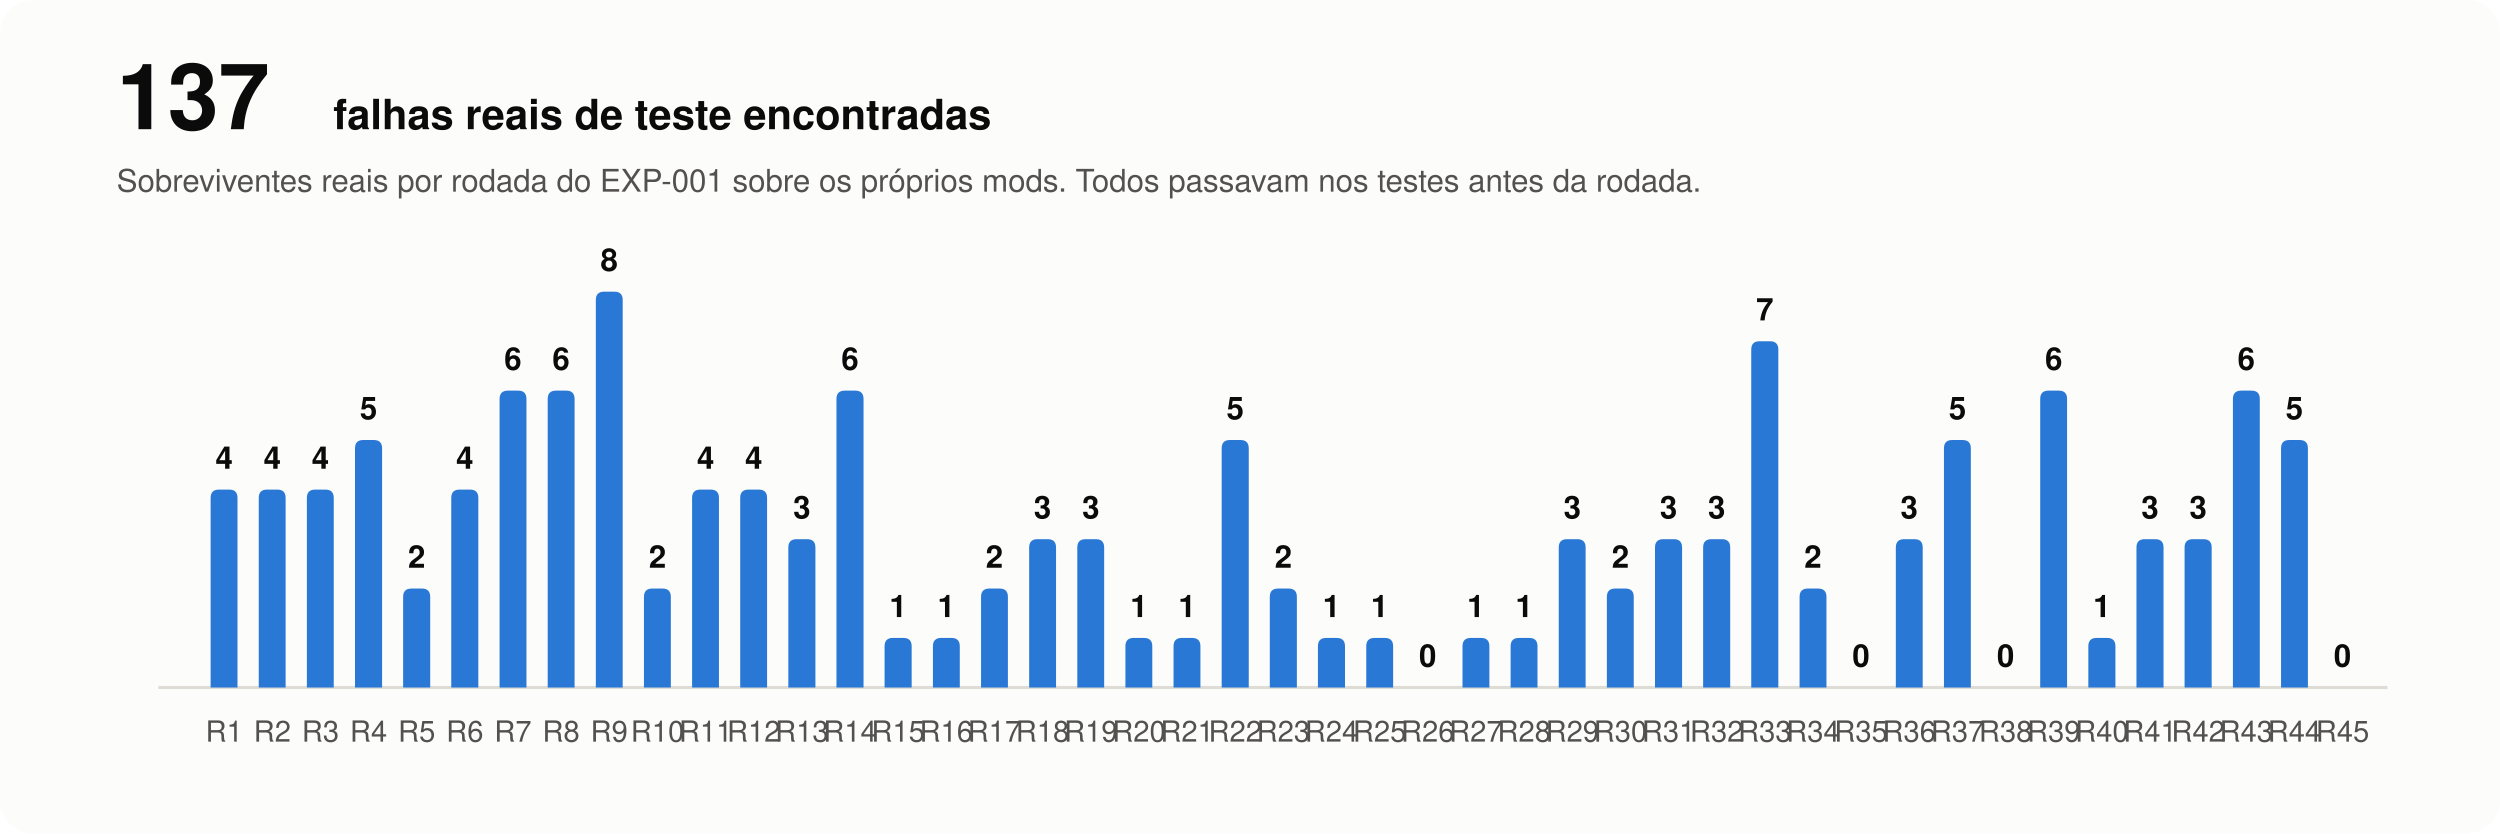
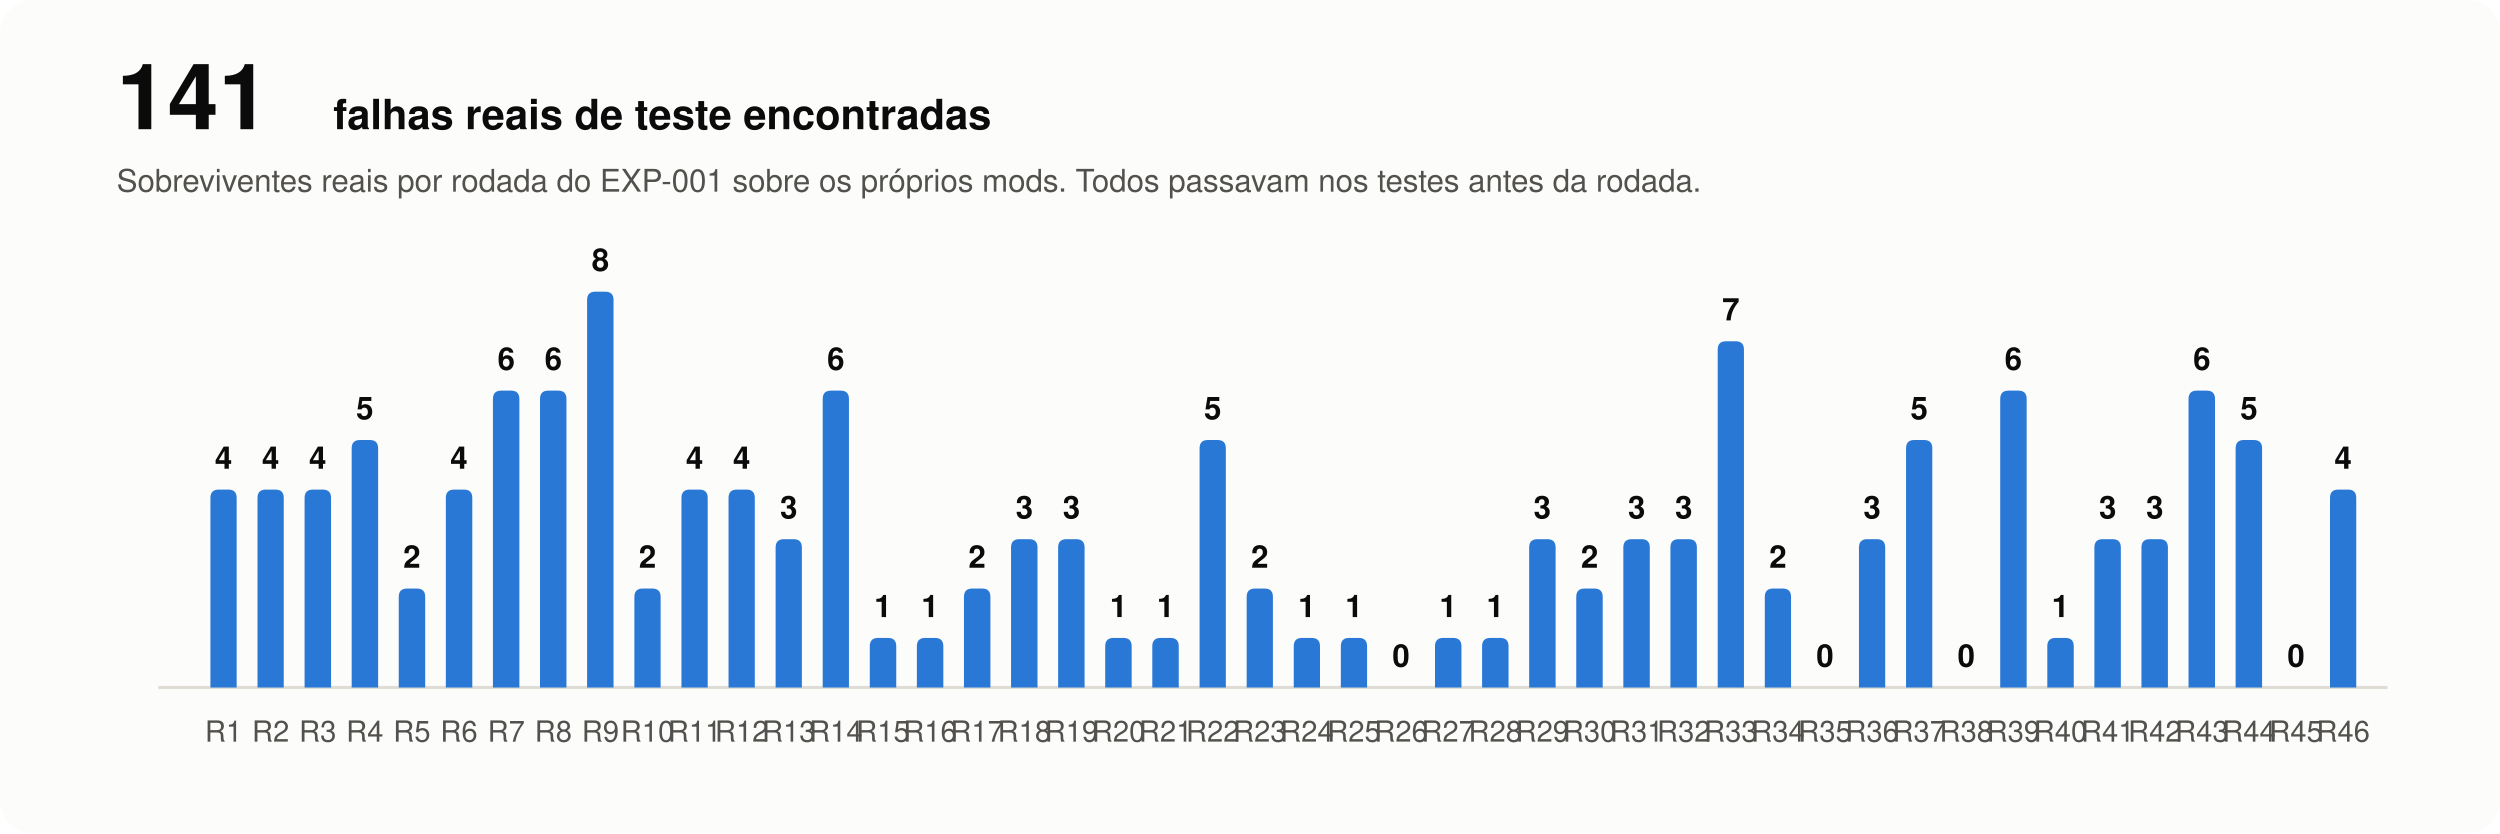
- <svg xmlns="http://www.w3.org/2000/svg" viewBox="0 0 1200 400" width="1200" height="400" role="img" aria-label="137 falhas reais de teste encontradas em 45 rodadas" font-family="ui-sans-serif, -apple-system, 'Segoe UI', Helvetica, Arial, sans-serif">
+ <svg xmlns="http://www.w3.org/2000/svg" viewBox="0 0 1200 400" width="1200" height="400" role="img" aria-label="141 falhas reais de teste encontradas em 46 rodadas" font-family="ui-sans-serif, -apple-system, 'Segoe UI', Helvetica, Arial, sans-serif">
  <style>
  .sup { fill: #fcfcfb; } .sup2 { fill: #f3f2ef; } .borda { stroke: #dedcd5; }
  .t1 { fill: #0b0b0b; } .t2 { fill: #52514e; } .t3 { fill: #8a887f; }
  .ac { fill: #2a78d6; } .acs { stroke: #2a78d6; } .acf { fill: #e8f1fb; }
  .ok { fill: #0f7a3d; } .okf { fill: #e3f3e8; }
  @media (prefers-color-scheme: dark) {
    .sup { fill: #1a1a19; } .sup2 { fill: #232322; } .borda { stroke: #3a3936; }
    .t1 { fill: #f0efec; } .t2 { fill: #c3c2b7; } .t3 { fill: #8f8d84; }
    .ac { fill: #3987e5; } .acs { stroke: #3987e5; } .acf { fill: #1d2c40; }
    .ok { fill: #4cc27a; } .okf { fill: #16301f; }
  }
  @media (prefers-reduced-motion: reduce) { * { animation: none !important; } }

  .barra { transform-box: fill-box; transform-origin: bottom; animation: cresce 1.1s cubic-bezier(.2,.8,.2,1); }
  @keyframes cresce { from { transform: scaleY(0); } to { transform: scaleY(1); } }
</style>
  <rect width="1200" height="400" rx="16" class="sup" />
-   <text x="56" y="62" font-size="44" font-weight="800" class="t1">137</text>
+   <text x="56" y="62" font-size="44" font-weight="800" class="t1">141</text>
  <text x="160" y="62" font-size="20" font-weight="700" class="t1">falhas reais de teste encontradas</text>
  <text x="56" y="92" font-size="15" class="t2">Sobreviventes reais por rodada do EXP-001 sobre os próprios mods. Todos passavam nos testes antes da rodada.</text>
  <line x1="76" y1="330" x2="1146" y2="330" class="borda" stroke-width="1.5" />
  <g class="barra">
-     <path d="M101.1,330 L101.1,239.0 Q101.1,235.0 105.1,235.0 L110.0,235.0 Q114.0,235.0 114.0,239.0 L114.0,330 Z" class="ac" />
-   </g>
-   <text x="107.6" y="225.0" font-size="15" font-weight="700" class="t1" text-anchor="middle">4</text>
-   <text x="107.6" y="356" font-size="14" class="t2" text-anchor="middle">R1</text>
-   <g class="barra">
-     <path d="M124.2,330 L124.2,239.0 Q124.2,235.0 128.2,235.0 L133.1,235.0 Q137.1,235.0 137.1,239.0 L137.1,330 Z" class="ac" />
-   </g>
-   <text x="130.7" y="225.0" font-size="15" font-weight="700" class="t1" text-anchor="middle">4</text>
-   <text x="130.7" y="356" font-size="14" class="t2" text-anchor="middle">R2</text>
-   <g class="barra">
-     <path d="M147.3,330 L147.3,239.0 Q147.3,235.0 151.3,235.0 L156.2,235.0 Q160.2,235.0 160.2,239.0 L160.2,330 Z" class="ac" />
-   </g>
-   <text x="153.8" y="225.0" font-size="15" font-weight="700" class="t1" text-anchor="middle">4</text>
-   <text x="153.8" y="356" font-size="14" class="t2" text-anchor="middle">R3</text>
-   <g class="barra">
-     <path d="M170.4,330 L170.4,215.2 Q170.4,211.2 174.4,211.2 L179.4,211.2 Q183.4,211.2 183.4,215.2 L183.4,330 Z" class="ac" />
-   </g>
-   <text x="176.9" y="201.2" font-size="15" font-weight="700" class="t1" text-anchor="middle">5</text>
-   <text x="176.9" y="356" font-size="14" class="t2" text-anchor="middle">R4</text>
-   <g class="barra">
-     <path d="M193.5,330 L193.5,286.5 Q193.5,282.5 197.5,282.5 L202.5,282.5 Q206.5,282.5 206.5,286.5 L206.5,330 Z" class="ac" />
-   </g>
-   <text x="200.0" y="272.5" font-size="15" font-weight="700" class="t1" text-anchor="middle">2</text>
-   <text x="200.0" y="356" font-size="14" class="t2" text-anchor="middle">R5</text>
-   <g class="barra">
-     <path d="M216.6,330 L216.6,239.0 Q216.6,235.0 220.6,235.0 L225.6,235.0 Q229.6,235.0 229.6,239.0 L229.6,330 Z" class="ac" />
-   </g>
-   <text x="223.1" y="225.0" font-size="15" font-weight="700" class="t1" text-anchor="middle">4</text>
-   <text x="223.1" y="356" font-size="14" class="t2" text-anchor="middle">R6</text>
-   <g class="barra">
-     <path d="M239.8,330 L239.8,191.5 Q239.8,187.5 243.8,187.5 L248.7,187.5 Q252.7,187.5 252.7,191.5 L252.7,330 Z" class="ac" />
-   </g>
-   <text x="246.2" y="177.5" font-size="15" font-weight="700" class="t1" text-anchor="middle">6</text>
-   <text x="246.2" y="356" font-size="14" class="t2" text-anchor="middle">R7</text>
-   <g class="barra">
-     <path d="M262.9,330 L262.9,191.5 Q262.9,187.5 266.9,187.5 L271.8,187.5 Q275.8,187.5 275.8,191.5 L275.8,330 Z" class="ac" />
-   </g>
-   <text x="269.3" y="177.5" font-size="15" font-weight="700" class="t1" text-anchor="middle">6</text>
-   <text x="269.3" y="356" font-size="14" class="t2" text-anchor="middle">R8</text>
-   <g class="barra">
-     <path d="M286.0,330 L286.0,144.0 Q286.0,140.0 290.0,140.0 L294.9,140.0 Q298.9,140.0 298.9,144.0 L298.9,330 Z" class="ac" />
-   </g>
-   <text x="292.4" y="130.0" font-size="15" font-weight="700" class="t1" text-anchor="middle">8</text>
-   <text x="292.4" y="356" font-size="14" class="t2" text-anchor="middle">R9</text>
-   <g class="barra">
-     <path d="M309.1,330 L309.1,286.5 Q309.1,282.5 313.1,282.5 L318.0,282.5 Q322.0,282.5 322.0,286.5 L322.0,330 Z" class="ac" />
-   </g>
-   <text x="315.6" y="272.5" font-size="15" font-weight="700" class="t1" text-anchor="middle">2</text>
-   <text x="315.6" y="356" font-size="14" class="t2" text-anchor="middle">R10</text>
-   <g class="barra">
-     <path d="M332.2,330 L332.2,239.0 Q332.2,235.0 336.2,235.0 L341.1,235.0 Q345.1,235.0 345.1,239.0 L345.1,330 Z" class="ac" />
-   </g>
-   <text x="338.7" y="225.0" font-size="15" font-weight="700" class="t1" text-anchor="middle">4</text>
-   <text x="338.7" y="356" font-size="14" class="t2" text-anchor="middle">R11</text>
-   <g class="barra">
-     <path d="M355.3,330 L355.3,239.0 Q355.3,235.0 359.3,235.0 L364.2,235.0 Q368.2,235.0 368.2,239.0 L368.2,330 Z" class="ac" />
-   </g>
-   <text x="361.8" y="225.0" font-size="15" font-weight="700" class="t1" text-anchor="middle">4</text>
-   <text x="361.8" y="356" font-size="14" class="t2" text-anchor="middle">R12</text>
-   <g class="barra">
-     <path d="M378.4,330 L378.4,262.8 Q378.4,258.8 382.4,258.8 L387.4,258.8 Q391.4,258.8 391.4,262.8 L391.4,330 Z" class="ac" />
-   </g>
-   <text x="384.9" y="248.8" font-size="15" font-weight="700" class="t1" text-anchor="middle">3</text>
-   <text x="384.9" y="356" font-size="14" class="t2" text-anchor="middle">R13</text>
-   <g class="barra">
-     <path d="M401.5,330 L401.5,191.5 Q401.5,187.5 405.5,187.5 L410.5,187.5 Q414.5,187.5 414.5,191.5 L414.5,330 Z" class="ac" />
-   </g>
-   <text x="408.0" y="177.5" font-size="15" font-weight="700" class="t1" text-anchor="middle">6</text>
-   <text x="408.0" y="356" font-size="14" class="t2" text-anchor="middle">R14</text>
-   <g class="barra">
-     <path d="M424.6,330 L424.6,310.2 Q424.6,306.2 428.6,306.2 L433.6,306.2 Q437.6,306.2 437.6,310.2 L437.6,330 Z" class="ac" />
-   </g>
-   <text x="431.1" y="296.2" font-size="15" font-weight="700" class="t1" text-anchor="middle">1</text>
-   <text x="431.1" y="356" font-size="14" class="t2" text-anchor="middle">R15</text>
-   <g class="barra">
-     <path d="M447.8,330 L447.8,310.2 Q447.8,306.2 451.8,306.2 L456.7,306.2 Q460.7,306.2 460.7,310.2 L460.7,330 Z" class="ac" />
-   </g>
-   <text x="454.2" y="296.2" font-size="15" font-weight="700" class="t1" text-anchor="middle">1</text>
-   <text x="454.2" y="356" font-size="14" class="t2" text-anchor="middle">R16</text>
-   <g class="barra">
-     <path d="M470.9,330 L470.9,286.5 Q470.9,282.5 474.9,282.5 L479.8,282.5 Q483.8,282.5 483.8,286.5 L483.8,330 Z" class="ac" />
-   </g>
-   <text x="477.3" y="272.5" font-size="15" font-weight="700" class="t1" text-anchor="middle">2</text>
-   <text x="477.3" y="356" font-size="14" class="t2" text-anchor="middle">R17</text>
-   <g class="barra">
-     <path d="M494.0,330 L494.0,262.8 Q494.0,258.8 498.0,258.8 L502.9,258.8 Q506.9,258.8 506.9,262.8 L506.9,330 Z" class="ac" />
-   </g>
-   <text x="500.4" y="248.8" font-size="15" font-weight="700" class="t1" text-anchor="middle">3</text>
-   <text x="500.4" y="356" font-size="14" class="t2" text-anchor="middle">R18</text>
-   <g class="barra">
-     <path d="M517.1,330 L517.1,262.8 Q517.1,258.8 521.1,258.8 L526.0,258.8 Q530.0,258.8 530.0,262.8 L530.0,330 Z" class="ac" />
-   </g>
-   <text x="523.6" y="248.8" font-size="15" font-weight="700" class="t1" text-anchor="middle">3</text>
-   <text x="523.6" y="356" font-size="14" class="t2" text-anchor="middle">R19</text>
-   <g class="barra">
-     <path d="M540.2,330 L540.2,310.2 Q540.2,306.2 544.2,306.2 L549.1,306.2 Q553.1,306.2 553.1,310.2 L553.1,330 Z" class="ac" />
-   </g>
-   <text x="546.7" y="296.2" font-size="15" font-weight="700" class="t1" text-anchor="middle">1</text>
-   <text x="546.7" y="356" font-size="14" class="t2" text-anchor="middle">R20</text>
-   <g class="barra">
-     <path d="M563.3,330 L563.3,310.2 Q563.3,306.2 567.3,306.2 L572.2,306.2 Q576.2,306.2 576.2,310.2 L576.2,330 Z" class="ac" />
-   </g>
-   <text x="569.8" y="296.2" font-size="15" font-weight="700" class="t1" text-anchor="middle">1</text>
-   <text x="569.8" y="356" font-size="14" class="t2" text-anchor="middle">R21</text>
-   <g class="barra">
-     <path d="M586.4,330 L586.4,215.2 Q586.4,211.2 590.4,211.2 L595.4,211.2 Q599.4,211.2 599.4,215.2 L599.4,330 Z" class="ac" />
-   </g>
-   <text x="592.9" y="201.2" font-size="15" font-weight="700" class="t1" text-anchor="middle">5</text>
-   <text x="592.9" y="356" font-size="14" class="t2" text-anchor="middle">R22</text>
-   <g class="barra">
-     <path d="M609.5,330 L609.5,286.5 Q609.5,282.5 613.5,282.5 L618.5,282.5 Q622.5,282.5 622.5,286.5 L622.5,330 Z" class="ac" />
-   </g>
-   <text x="616.0" y="272.5" font-size="15" font-weight="700" class="t1" text-anchor="middle">2</text>
-   <text x="616.0" y="356" font-size="14" class="t2" text-anchor="middle">R23</text>
-   <g class="barra">
-     <path d="M632.6,330 L632.6,310.2 Q632.6,306.2 636.6,306.2 L641.6,306.2 Q645.6,306.2 645.6,310.2 L645.6,330 Z" class="ac" />
-   </g>
-   <text x="639.1" y="296.2" font-size="15" font-weight="700" class="t1" text-anchor="middle">1</text>
-   <text x="639.1" y="356" font-size="14" class="t2" text-anchor="middle">R24</text>
-   <g class="barra">
-     <path d="M655.8,330 L655.8,310.2 Q655.8,306.2 659.8,306.2 L664.7,306.2 Q668.7,306.2 668.7,310.2 L668.7,330 Z" class="ac" />
-   </g>
-   <text x="662.2" y="296.2" font-size="15" font-weight="700" class="t1" text-anchor="middle">1</text>
-   <text x="662.2" y="356" font-size="14" class="t2" text-anchor="middle">R25</text>
-   <g class="barra">
-     <path d="M678.9,330 L678.9,330.0 Q678.9,330.0 678.9,330.0 L691.8,330.0 Q691.8,330.0 691.8,330.0 L691.8,330 Z" class="ac" />
-   </g>
-   <text x="685.3" y="320.0" font-size="15" font-weight="700" class="t1" text-anchor="middle">0</text>
-   <text x="685.3" y="356" font-size="14" class="t2" text-anchor="middle">R26</text>
-   <g class="barra">
-     <path d="M702.0,330 L702.0,310.2 Q702.0,306.2 706.0,306.2 L710.9,306.2 Q714.9,306.2 714.9,310.2 L714.9,330 Z" class="ac" />
-   </g>
-   <text x="708.4" y="296.2" font-size="15" font-weight="700" class="t1" text-anchor="middle">1</text>
-   <text x="708.4" y="356" font-size="14" class="t2" text-anchor="middle">R27</text>
-   <g class="barra">
-     <path d="M725.1,330 L725.1,310.2 Q725.1,306.2 729.1,306.2 L734.0,306.2 Q738.0,306.2 738.0,310.2 L738.0,330 Z" class="ac" />
-   </g>
-   <text x="731.6" y="296.2" font-size="15" font-weight="700" class="t1" text-anchor="middle">1</text>
-   <text x="731.6" y="356" font-size="14" class="t2" text-anchor="middle">R28</text>
-   <g class="barra">
-     <path d="M748.2,330 L748.2,262.8 Q748.2,258.8 752.2,258.8 L757.1,258.8 Q761.1,258.8 761.1,262.8 L761.1,330 Z" class="ac" />
-   </g>
-   <text x="754.7" y="248.8" font-size="15" font-weight="700" class="t1" text-anchor="middle">3</text>
-   <text x="754.7" y="356" font-size="14" class="t2" text-anchor="middle">R29</text>
-   <g class="barra">
-     <path d="M771.3,330 L771.3,286.5 Q771.3,282.5 775.3,282.5 L780.2,282.5 Q784.2,282.5 784.2,286.5 L784.2,330 Z" class="ac" />
-   </g>
-   <text x="777.8" y="272.5" font-size="15" font-weight="700" class="t1" text-anchor="middle">2</text>
-   <text x="777.8" y="356" font-size="14" class="t2" text-anchor="middle">R30</text>
-   <g class="barra">
-     <path d="M794.4,330 L794.4,262.8 Q794.4,258.8 798.4,258.8 L803.4,258.8 Q807.4,258.8 807.4,262.8 L807.4,330 Z" class="ac" />
-   </g>
-   <text x="800.9" y="248.8" font-size="15" font-weight="700" class="t1" text-anchor="middle">3</text>
-   <text x="800.9" y="356" font-size="14" class="t2" text-anchor="middle">R31</text>
-   <g class="barra">
-     <path d="M817.5,330 L817.5,262.8 Q817.5,258.8 821.5,258.8 L826.5,258.8 Q830.5,258.8 830.5,262.8 L830.5,330 Z" class="ac" />
-   </g>
-   <text x="824.0" y="248.8" font-size="15" font-weight="700" class="t1" text-anchor="middle">3</text>
-   <text x="824.0" y="356" font-size="14" class="t2" text-anchor="middle">R32</text>
-   <g class="barra">
-     <path d="M840.6,330 L840.6,167.8 Q840.6,163.8 844.6,163.8 L849.6,163.8 Q853.6,163.8 853.6,167.8 L853.6,330 Z" class="ac" />
-   </g>
-   <text x="847.1" y="153.8" font-size="15" font-weight="700" class="t1" text-anchor="middle">7</text>
-   <text x="847.1" y="356" font-size="14" class="t2" text-anchor="middle">R33</text>
-   <g class="barra">
-     <path d="M863.8,330 L863.8,286.5 Q863.8,282.5 867.8,282.5 L872.7,282.5 Q876.7,282.5 876.7,286.5 L876.7,330 Z" class="ac" />
-   </g>
-   <text x="870.2" y="272.5" font-size="15" font-weight="700" class="t1" text-anchor="middle">2</text>
-   <text x="870.2" y="356" font-size="14" class="t2" text-anchor="middle">R34</text>
-   <g class="barra">
-     <path d="M886.9,330 L886.9,330.0 Q886.9,330.0 886.9,330.0 L899.8,330.0 Q899.8,330.0 899.8,330.0 L899.8,330 Z" class="ac" />
-   </g>
-   <text x="893.3" y="320.0" font-size="15" font-weight="700" class="t1" text-anchor="middle">0</text>
-   <text x="893.3" y="356" font-size="14" class="t2" text-anchor="middle">R35</text>
-   <g class="barra">
-     <path d="M910.0,330 L910.0,262.8 Q910.0,258.8 914.0,258.8 L918.9,258.8 Q922.9,258.8 922.9,262.8 L922.9,330 Z" class="ac" />
-   </g>
-   <text x="916.4" y="248.8" font-size="15" font-weight="700" class="t1" text-anchor="middle">3</text>
-   <text x="916.4" y="356" font-size="14" class="t2" text-anchor="middle">R36</text>
-   <g class="barra">
-     <path d="M933.1,330 L933.1,215.2 Q933.1,211.2 937.1,211.2 L942.0,211.2 Q946.0,211.2 946.0,215.2 L946.0,330 Z" class="ac" />
-   </g>
-   <text x="939.6" y="201.2" font-size="15" font-weight="700" class="t1" text-anchor="middle">5</text>
-   <text x="939.6" y="356" font-size="14" class="t2" text-anchor="middle">R37</text>
-   <g class="barra">
-     <path d="M956.2,330 L956.2,330.0 Q956.2,330.0 956.2,330.0 L969.1,330.0 Q969.1,330.0 969.1,330.0 L969.1,330 Z" class="ac" />
-   </g>
-   <text x="962.7" y="320.0" font-size="15" font-weight="700" class="t1" text-anchor="middle">0</text>
-   <text x="962.7" y="356" font-size="14" class="t2" text-anchor="middle">R38</text>
-   <g class="barra">
-     <path d="M979.3,330 L979.3,191.5 Q979.3,187.5 983.3,187.5 L988.2,187.5 Q992.2,187.5 992.2,191.5 L992.2,330 Z" class="ac" />
-   </g>
-   <text x="985.8" y="177.5" font-size="15" font-weight="700" class="t1" text-anchor="middle">6</text>
-   <text x="985.8" y="356" font-size="14" class="t2" text-anchor="middle">R39</text>
-   <g class="barra">
-     <path d="M1002.4,330 L1002.4,310.2 Q1002.4,306.2 1006.4,306.2 L1011.4,306.2 Q1015.4,306.2 1015.4,310.2 L1015.4,330 Z" class="ac" />
-   </g>
-   <text x="1008.9" y="296.2" font-size="15" font-weight="700" class="t1" text-anchor="middle">1</text>
-   <text x="1008.9" y="356" font-size="14" class="t2" text-anchor="middle">R40</text>
-   <g class="barra">
-     <path d="M1025.5,330 L1025.5,262.8 Q1025.5,258.8 1029.5,258.8 L1034.5,258.8 Q1038.5,258.8 1038.5,262.8 L1038.5,330 Z" class="ac" />
-   </g>
-   <text x="1032.0" y="248.8" font-size="15" font-weight="700" class="t1" text-anchor="middle">3</text>
-   <text x="1032.0" y="356" font-size="14" class="t2" text-anchor="middle">R41</text>
-   <g class="barra">
-     <path d="M1048.6,330 L1048.6,262.8 Q1048.6,258.8 1052.6,258.8 L1057.6,258.8 Q1061.6,258.8 1061.6,262.8 L1061.6,330 Z" class="ac" />
-   </g>
-   <text x="1055.1" y="248.8" font-size="15" font-weight="700" class="t1" text-anchor="middle">3</text>
-   <text x="1055.1" y="356" font-size="14" class="t2" text-anchor="middle">R42</text>
-   <g class="barra">
-     <path d="M1071.8,330 L1071.8,191.5 Q1071.8,187.5 1075.8,187.5 L1080.7,187.5 Q1084.7,187.5 1084.7,191.5 L1084.7,330 Z" class="ac" />
-   </g>
-   <text x="1078.2" y="177.5" font-size="15" font-weight="700" class="t1" text-anchor="middle">6</text>
-   <text x="1078.2" y="356" font-size="14" class="t2" text-anchor="middle">R43</text>
-   <g class="barra">
-     <path d="M1094.9,330 L1094.9,215.2 Q1094.9,211.2 1098.9,211.2 L1103.8,211.2 Q1107.8,211.2 1107.8,215.2 L1107.8,330 Z" class="ac" />
-   </g>
-   <text x="1101.3" y="201.2" font-size="15" font-weight="700" class="t1" text-anchor="middle">5</text>
-   <text x="1101.3" y="356" font-size="14" class="t2" text-anchor="middle">R44</text>
-   <g class="barra">
-     <path d="M1118.0,330 L1118.0,330.0 Q1118.0,330.0 1118.0,330.0 L1130.9,330.0 Q1130.9,330.0 1130.9,330.0 L1130.9,330 Z" class="ac" />
-   </g>
-   <text x="1124.4" y="320.0" font-size="15" font-weight="700" class="t1" text-anchor="middle">0</text>
-   <text x="1124.4" y="356" font-size="14" class="t2" text-anchor="middle">R45</text>
+     <path d="M101.0,330 L101.0,239.0 Q101.0,235.0 105.0,235.0 L109.6,235.0 Q113.6,235.0 113.6,239.0 L113.6,330 Z" class="ac" />
+   </g>
+   <text x="107.3" y="225.0" font-size="15" font-weight="700" class="t1" text-anchor="middle">4</text>
+   <text x="107.3" y="356" font-size="14" class="t2" text-anchor="middle">R1</text>
+   <g class="barra">
+     <path d="M123.6,330 L123.6,239.0 Q123.6,235.0 127.6,235.0 L132.2,235.0 Q136.2,235.0 136.2,239.0 L136.2,330 Z" class="ac" />
+   </g>
+   <text x="129.9" y="225.0" font-size="15" font-weight="700" class="t1" text-anchor="middle">4</text>
+   <text x="129.9" y="356" font-size="14" class="t2" text-anchor="middle">R2</text>
+   <g class="barra">
+     <path d="M146.2,330 L146.2,239.0 Q146.2,235.0 150.2,235.0 L154.9,235.0 Q158.9,235.0 158.9,239.0 L158.9,330 Z" class="ac" />
+   </g>
+   <text x="152.5" y="225.0" font-size="15" font-weight="700" class="t1" text-anchor="middle">4</text>
+   <text x="152.5" y="356" font-size="14" class="t2" text-anchor="middle">R3</text>
+   <g class="barra">
+     <path d="M168.8,330 L168.8,215.2 Q168.8,211.2 172.8,211.2 L177.5,211.2 Q181.5,211.2 181.5,215.2 L181.5,330 Z" class="ac" />
+   </g>
+   <text x="175.1" y="201.2" font-size="15" font-weight="700" class="t1" text-anchor="middle">5</text>
+   <text x="175.1" y="356" font-size="14" class="t2" text-anchor="middle">R4</text>
+   <g class="barra">
+     <path d="M191.4,330 L191.4,286.5 Q191.4,282.5 195.4,282.5 L200.1,282.5 Q204.1,282.5 204.1,286.5 L204.1,330 Z" class="ac" />
+   </g>
+   <text x="197.7" y="272.5" font-size="15" font-weight="700" class="t1" text-anchor="middle">2</text>
+   <text x="197.7" y="356" font-size="14" class="t2" text-anchor="middle">R5</text>
+   <g class="barra">
+     <path d="M214.0,330 L214.0,239.0 Q214.0,235.0 218.0,235.0 L222.7,235.0 Q226.7,235.0 226.7,239.0 L226.7,330 Z" class="ac" />
+   </g>
+   <text x="220.3" y="225.0" font-size="15" font-weight="700" class="t1" text-anchor="middle">4</text>
+   <text x="220.3" y="356" font-size="14" class="t2" text-anchor="middle">R6</text>
+   <g class="barra">
+     <path d="M236.6,330 L236.6,191.5 Q236.6,187.5 240.6,187.5 L245.3,187.5 Q249.3,187.5 249.3,191.5 L249.3,330 Z" class="ac" />
+   </g>
+   <text x="243.0" y="177.5" font-size="15" font-weight="700" class="t1" text-anchor="middle">6</text>
+   <text x="243.0" y="356" font-size="14" class="t2" text-anchor="middle">R7</text>
+   <g class="barra">
+     <path d="M259.2,330 L259.2,191.5 Q259.2,187.5 263.2,187.5 L267.9,187.5 Q271.9,187.5 271.9,191.5 L271.9,330 Z" class="ac" />
+   </g>
+   <text x="265.6" y="177.5" font-size="15" font-weight="700" class="t1" text-anchor="middle">6</text>
+   <text x="265.6" y="356" font-size="14" class="t2" text-anchor="middle">R8</text>
+   <g class="barra">
+     <path d="M281.8,330 L281.8,144.0 Q281.8,140.0 285.8,140.0 L290.5,140.0 Q294.5,140.0 294.5,144.0 L294.5,330 Z" class="ac" />
+   </g>
+   <text x="288.2" y="130.0" font-size="15" font-weight="700" class="t1" text-anchor="middle">8</text>
+   <text x="288.2" y="356" font-size="14" class="t2" text-anchor="middle">R9</text>
+   <g class="barra">
+     <path d="M304.5,330 L304.5,286.5 Q304.5,282.5 308.5,282.5 L313.1,282.5 Q317.1,282.5 317.1,286.5 L317.1,330 Z" class="ac" />
+   </g>
+   <text x="310.8" y="272.5" font-size="15" font-weight="700" class="t1" text-anchor="middle">2</text>
+   <text x="310.8" y="356" font-size="14" class="t2" text-anchor="middle">R10</text>
+   <g class="barra">
+     <path d="M327.1,330 L327.1,239.0 Q327.1,235.0 331.1,235.0 L335.7,235.0 Q339.7,235.0 339.7,239.0 L339.7,330 Z" class="ac" />
+   </g>
+   <text x="333.4" y="225.0" font-size="15" font-weight="700" class="t1" text-anchor="middle">4</text>
+   <text x="333.4" y="356" font-size="14" class="t2" text-anchor="middle">R11</text>
+   <g class="barra">
+     <path d="M349.7,330 L349.7,239.0 Q349.7,235.0 353.7,235.0 L358.3,235.0 Q362.3,235.0 362.3,239.0 L362.3,330 Z" class="ac" />
+   </g>
+   <text x="356.0" y="225.0" font-size="15" font-weight="700" class="t1" text-anchor="middle">4</text>
+   <text x="356.0" y="356" font-size="14" class="t2" text-anchor="middle">R12</text>
+   <g class="barra">
+     <path d="M372.3,330 L372.3,262.8 Q372.3,258.8 376.3,258.8 L380.9,258.8 Q384.9,258.8 384.9,262.8 L384.9,330 Z" class="ac" />
+   </g>
+   <text x="378.6" y="248.8" font-size="15" font-weight="700" class="t1" text-anchor="middle">3</text>
+   <text x="378.6" y="356" font-size="14" class="t2" text-anchor="middle">R13</text>
+   <g class="barra">
+     <path d="M394.9,330 L394.9,191.5 Q394.9,187.5 398.9,187.5 L403.5,187.5 Q407.5,187.5 407.5,191.5 L407.5,330 Z" class="ac" />
+   </g>
+   <text x="401.2" y="177.5" font-size="15" font-weight="700" class="t1" text-anchor="middle">6</text>
+   <text x="401.2" y="356" font-size="14" class="t2" text-anchor="middle">R14</text>
+   <g class="barra">
+     <path d="M417.5,330 L417.5,310.2 Q417.5,306.2 421.5,306.2 L426.2,306.2 Q430.2,306.2 430.2,310.2 L430.2,330 Z" class="ac" />
+   </g>
+   <text x="423.8" y="296.2" font-size="15" font-weight="700" class="t1" text-anchor="middle">1</text>
+   <text x="423.8" y="356" font-size="14" class="t2" text-anchor="middle">R15</text>
+   <g class="barra">
+     <path d="M440.1,330 L440.1,310.2 Q440.1,306.2 444.1,306.2 L448.8,306.2 Q452.8,306.2 452.8,310.2 L452.8,330 Z" class="ac" />
+   </g>
+   <text x="446.4" y="296.2" font-size="15" font-weight="700" class="t1" text-anchor="middle">1</text>
+   <text x="446.4" y="356" font-size="14" class="t2" text-anchor="middle">R16</text>
+   <g class="barra">
+     <path d="M462.7,330 L462.7,286.5 Q462.7,282.5 466.7,282.5 L471.4,282.5 Q475.4,282.5 475.4,286.5 L475.4,330 Z" class="ac" />
+   </g>
+   <text x="469.0" y="272.5" font-size="15" font-weight="700" class="t1" text-anchor="middle">2</text>
+   <text x="469.0" y="356" font-size="14" class="t2" text-anchor="middle">R17</text>
+   <g class="barra">
+     <path d="M485.3,330 L485.3,262.8 Q485.3,258.8 489.3,258.8 L494.0,258.8 Q498.0,258.8 498.0,262.8 L498.0,330 Z" class="ac" />
+   </g>
+   <text x="491.7" y="248.8" font-size="15" font-weight="700" class="t1" text-anchor="middle">3</text>
+   <text x="491.7" y="356" font-size="14" class="t2" text-anchor="middle">R18</text>
+   <g class="barra">
+     <path d="M507.9,330 L507.9,262.8 Q507.9,258.8 511.9,258.8 L516.6,258.8 Q520.6,258.8 520.6,262.8 L520.6,330 Z" class="ac" />
+   </g>
+   <text x="514.3" y="248.8" font-size="15" font-weight="700" class="t1" text-anchor="middle">3</text>
+   <text x="514.3" y="356" font-size="14" class="t2" text-anchor="middle">R19</text>
+   <g class="barra">
+     <path d="M530.5,330 L530.5,310.2 Q530.5,306.2 534.5,306.2 L539.2,306.2 Q543.2,306.2 543.2,310.2 L543.2,330 Z" class="ac" />
+   </g>
+   <text x="536.9" y="296.2" font-size="15" font-weight="700" class="t1" text-anchor="middle">1</text>
+   <text x="536.9" y="356" font-size="14" class="t2" text-anchor="middle">R20</text>
+   <g class="barra">
+     <path d="M553.1,330 L553.1,310.2 Q553.1,306.2 557.1,306.2 L561.8,306.2 Q565.8,306.2 565.8,310.2 L565.8,330 Z" class="ac" />
+   </g>
+   <text x="559.5" y="296.2" font-size="15" font-weight="700" class="t1" text-anchor="middle">1</text>
+   <text x="559.5" y="356" font-size="14" class="t2" text-anchor="middle">R21</text>
+   <g class="barra">
+     <path d="M575.8,330 L575.8,215.2 Q575.8,211.2 579.8,211.2 L584.4,211.2 Q588.4,211.2 588.4,215.2 L588.4,330 Z" class="ac" />
+   </g>
+   <text x="582.1" y="201.2" font-size="15" font-weight="700" class="t1" text-anchor="middle">5</text>
+   <text x="582.1" y="356" font-size="14" class="t2" text-anchor="middle">R22</text>
+   <g class="barra">
+     <path d="M598.4,330 L598.4,286.5 Q598.4,282.5 602.4,282.5 L607.0,282.5 Q611.0,282.5 611.0,286.5 L611.0,330 Z" class="ac" />
+   </g>
+   <text x="604.7" y="272.5" font-size="15" font-weight="700" class="t1" text-anchor="middle">2</text>
+   <text x="604.7" y="356" font-size="14" class="t2" text-anchor="middle">R23</text>
+   <g class="barra">
+     <path d="M621.0,330 L621.0,310.2 Q621.0,306.2 625.0,306.2 L629.6,306.2 Q633.6,306.2 633.6,310.2 L633.6,330 Z" class="ac" />
+   </g>
+   <text x="627.3" y="296.2" font-size="15" font-weight="700" class="t1" text-anchor="middle">1</text>
+   <text x="627.3" y="356" font-size="14" class="t2" text-anchor="middle">R24</text>
+   <g class="barra">
+     <path d="M643.6,330 L643.6,310.2 Q643.6,306.2 647.6,306.2 L652.2,306.2 Q656.2,306.2 656.2,310.2 L656.2,330 Z" class="ac" />
+   </g>
+   <text x="649.9" y="296.2" font-size="15" font-weight="700" class="t1" text-anchor="middle">1</text>
+   <text x="649.9" y="356" font-size="14" class="t2" text-anchor="middle">R25</text>
+   <g class="barra">
+     <path d="M666.2,330 L666.2,330.0 Q666.2,330.0 666.2,330.0 L678.9,330.0 Q678.9,330.0 678.9,330.0 L678.9,330 Z" class="ac" />
+   </g>
+   <text x="672.5" y="320.0" font-size="15" font-weight="700" class="t1" text-anchor="middle">0</text>
+   <text x="672.5" y="356" font-size="14" class="t2" text-anchor="middle">R26</text>
+   <g class="barra">
+     <path d="M688.8,330 L688.8,310.2 Q688.8,306.2 692.8,306.2 L697.5,306.2 Q701.5,306.2 701.5,310.2 L701.5,330 Z" class="ac" />
+   </g>
+   <text x="695.1" y="296.2" font-size="15" font-weight="700" class="t1" text-anchor="middle">1</text>
+   <text x="695.1" y="356" font-size="14" class="t2" text-anchor="middle">R27</text>
+   <g class="barra">
+     <path d="M711.4,330 L711.4,310.2 Q711.4,306.2 715.4,306.2 L720.1,306.2 Q724.1,306.2 724.1,310.2 L724.1,330 Z" class="ac" />
+   </g>
+   <text x="717.7" y="296.2" font-size="15" font-weight="700" class="t1" text-anchor="middle">1</text>
+   <text x="717.7" y="356" font-size="14" class="t2" text-anchor="middle">R28</text>
+   <g class="barra">
+     <path d="M734.0,330 L734.0,262.8 Q734.0,258.8 738.0,258.8 L742.7,258.8 Q746.7,258.8 746.7,262.8 L746.7,330 Z" class="ac" />
+   </g>
+   <text x="740.3" y="248.8" font-size="15" font-weight="700" class="t1" text-anchor="middle">3</text>
+   <text x="740.3" y="356" font-size="14" class="t2" text-anchor="middle">R29</text>
+   <g class="barra">
+     <path d="M756.6,330 L756.6,286.5 Q756.6,282.5 760.6,282.5 L765.3,282.5 Q769.3,282.5 769.3,286.5 L769.3,330 Z" class="ac" />
+   </g>
+   <text x="763.0" y="272.5" font-size="15" font-weight="700" class="t1" text-anchor="middle">2</text>
+   <text x="763.0" y="356" font-size="14" class="t2" text-anchor="middle">R30</text>
+   <g class="barra">
+     <path d="M779.2,330 L779.2,262.8 Q779.2,258.8 783.2,258.8 L787.9,258.8 Q791.9,258.8 791.9,262.8 L791.9,330 Z" class="ac" />
+   </g>
+   <text x="785.6" y="248.8" font-size="15" font-weight="700" class="t1" text-anchor="middle">3</text>
+   <text x="785.6" y="356" font-size="14" class="t2" text-anchor="middle">R31</text>
+   <g class="barra">
+     <path d="M801.8,330 L801.8,262.8 Q801.8,258.8 805.8,258.8 L810.5,258.8 Q814.5,258.8 814.5,262.8 L814.5,330 Z" class="ac" />
+   </g>
+   <text x="808.2" y="248.8" font-size="15" font-weight="700" class="t1" text-anchor="middle">3</text>
+   <text x="808.2" y="356" font-size="14" class="t2" text-anchor="middle">R32</text>
+   <g class="barra">
+     <path d="M824.5,330 L824.5,167.8 Q824.5,163.8 828.5,163.8 L833.1,163.8 Q837.1,163.8 837.1,167.8 L837.1,330 Z" class="ac" />
+   </g>
+   <text x="830.8" y="153.8" font-size="15" font-weight="700" class="t1" text-anchor="middle">7</text>
+   <text x="830.8" y="356" font-size="14" class="t2" text-anchor="middle">R33</text>
+   <g class="barra">
+     <path d="M847.1,330 L847.1,286.5 Q847.1,282.5 851.1,282.5 L855.7,282.5 Q859.7,282.5 859.7,286.5 L859.7,330 Z" class="ac" />
+   </g>
+   <text x="853.4" y="272.5" font-size="15" font-weight="700" class="t1" text-anchor="middle">2</text>
+   <text x="853.4" y="356" font-size="14" class="t2" text-anchor="middle">R34</text>
+   <g class="barra">
+     <path d="M869.7,330 L869.7,330.0 Q869.7,330.0 869.7,330.0 L882.3,330.0 Q882.3,330.0 882.3,330.0 L882.3,330 Z" class="ac" />
+   </g>
+   <text x="876.0" y="320.0" font-size="15" font-weight="700" class="t1" text-anchor="middle">0</text>
+   <text x="876.0" y="356" font-size="14" class="t2" text-anchor="middle">R35</text>
+   <g class="barra">
+     <path d="M892.3,330 L892.3,262.8 Q892.3,258.8 896.3,258.8 L900.9,258.8 Q904.9,258.8 904.9,262.8 L904.9,330 Z" class="ac" />
+   </g>
+   <text x="898.6" y="248.8" font-size="15" font-weight="700" class="t1" text-anchor="middle">3</text>
+   <text x="898.6" y="356" font-size="14" class="t2" text-anchor="middle">R36</text>
+   <g class="barra">
+     <path d="M914.9,330 L914.9,215.2 Q914.9,211.2 918.9,211.2 L923.5,211.2 Q927.5,211.2 927.5,215.2 L927.5,330 Z" class="ac" />
+   </g>
+   <text x="921.2" y="201.2" font-size="15" font-weight="700" class="t1" text-anchor="middle">5</text>
+   <text x="921.2" y="356" font-size="14" class="t2" text-anchor="middle">R37</text>
+   <g class="barra">
+     <path d="M937.5,330 L937.5,330.0 Q937.5,330.0 937.5,330.0 L950.2,330.0 Q950.2,330.0 950.2,330.0 L950.2,330 Z" class="ac" />
+   </g>
+   <text x="943.8" y="320.0" font-size="15" font-weight="700" class="t1" text-anchor="middle">0</text>
+   <text x="943.8" y="356" font-size="14" class="t2" text-anchor="middle">R38</text>
+   <g class="barra">
+     <path d="M960.1,330 L960.1,191.5 Q960.1,187.5 964.1,187.5 L968.8,187.5 Q972.8,187.5 972.8,191.5 L972.8,330 Z" class="ac" />
+   </g>
+   <text x="966.4" y="177.5" font-size="15" font-weight="700" class="t1" text-anchor="middle">6</text>
+   <text x="966.4" y="356" font-size="14" class="t2" text-anchor="middle">R39</text>
+   <g class="barra">
+     <path d="M982.7,330 L982.7,310.2 Q982.7,306.2 986.7,306.2 L991.4,306.2 Q995.4,306.2 995.4,310.2 L995.4,330 Z" class="ac" />
+   </g>
+   <text x="989.0" y="296.2" font-size="15" font-weight="700" class="t1" text-anchor="middle">1</text>
+   <text x="989.0" y="356" font-size="14" class="t2" text-anchor="middle">R40</text>
+   <g class="barra">
+     <path d="M1005.3,330 L1005.3,262.8 Q1005.3,258.8 1009.3,258.8 L1014.0,258.8 Q1018.0,258.8 1018.0,262.8 L1018.0,330 Z" class="ac" />
+   </g>
+   <text x="1011.7" y="248.8" font-size="15" font-weight="700" class="t1" text-anchor="middle">3</text>
+   <text x="1011.7" y="356" font-size="14" class="t2" text-anchor="middle">R41</text>
+   <g class="barra">
+     <path d="M1027.9,330 L1027.9,262.8 Q1027.9,258.8 1031.9,258.8 L1036.6,258.8 Q1040.6,258.8 1040.6,262.8 L1040.6,330 Z" class="ac" />
+   </g>
+   <text x="1034.3" y="248.8" font-size="15" font-weight="700" class="t1" text-anchor="middle">3</text>
+   <text x="1034.3" y="356" font-size="14" class="t2" text-anchor="middle">R42</text>
+   <g class="barra">
+     <path d="M1050.5,330 L1050.5,191.5 Q1050.5,187.5 1054.5,187.5 L1059.2,187.5 Q1063.2,187.5 1063.2,191.5 L1063.2,330 Z" class="ac" />
+   </g>
+   <text x="1056.9" y="177.5" font-size="15" font-weight="700" class="t1" text-anchor="middle">6</text>
+   <text x="1056.9" y="356" font-size="14" class="t2" text-anchor="middle">R43</text>
+   <g class="barra">
+     <path d="M1073.1,330 L1073.1,215.2 Q1073.1,211.2 1077.1,211.2 L1081.8,211.2 Q1085.8,211.2 1085.8,215.2 L1085.8,330 Z" class="ac" />
+   </g>
+   <text x="1079.5" y="201.2" font-size="15" font-weight="700" class="t1" text-anchor="middle">5</text>
+   <text x="1079.5" y="356" font-size="14" class="t2" text-anchor="middle">R44</text>
+   <g class="barra">
+     <path d="M1095.8,330 L1095.8,330.0 Q1095.8,330.0 1095.8,330.0 L1108.4,330.0 Q1108.4,330.0 1108.4,330.0 L1108.4,330 Z" class="ac" />
+   </g>
+   <text x="1102.1" y="320.0" font-size="15" font-weight="700" class="t1" text-anchor="middle">0</text>
+   <text x="1102.1" y="356" font-size="14" class="t2" text-anchor="middle">R45</text>
+   <g class="barra">
+     <path d="M1118.4,330 L1118.4,239.0 Q1118.4,235.0 1122.4,235.0 L1127.0,235.0 Q1131.0,235.0 1131.0,239.0 L1131.0,330 Z" class="ac" />
+   </g>
+   <text x="1124.7" y="225.0" font-size="15" font-weight="700" class="t1" text-anchor="middle">4</text>
+   <text x="1124.7" y="356" font-size="14" class="t2" text-anchor="middle">R46</text>
</svg>
